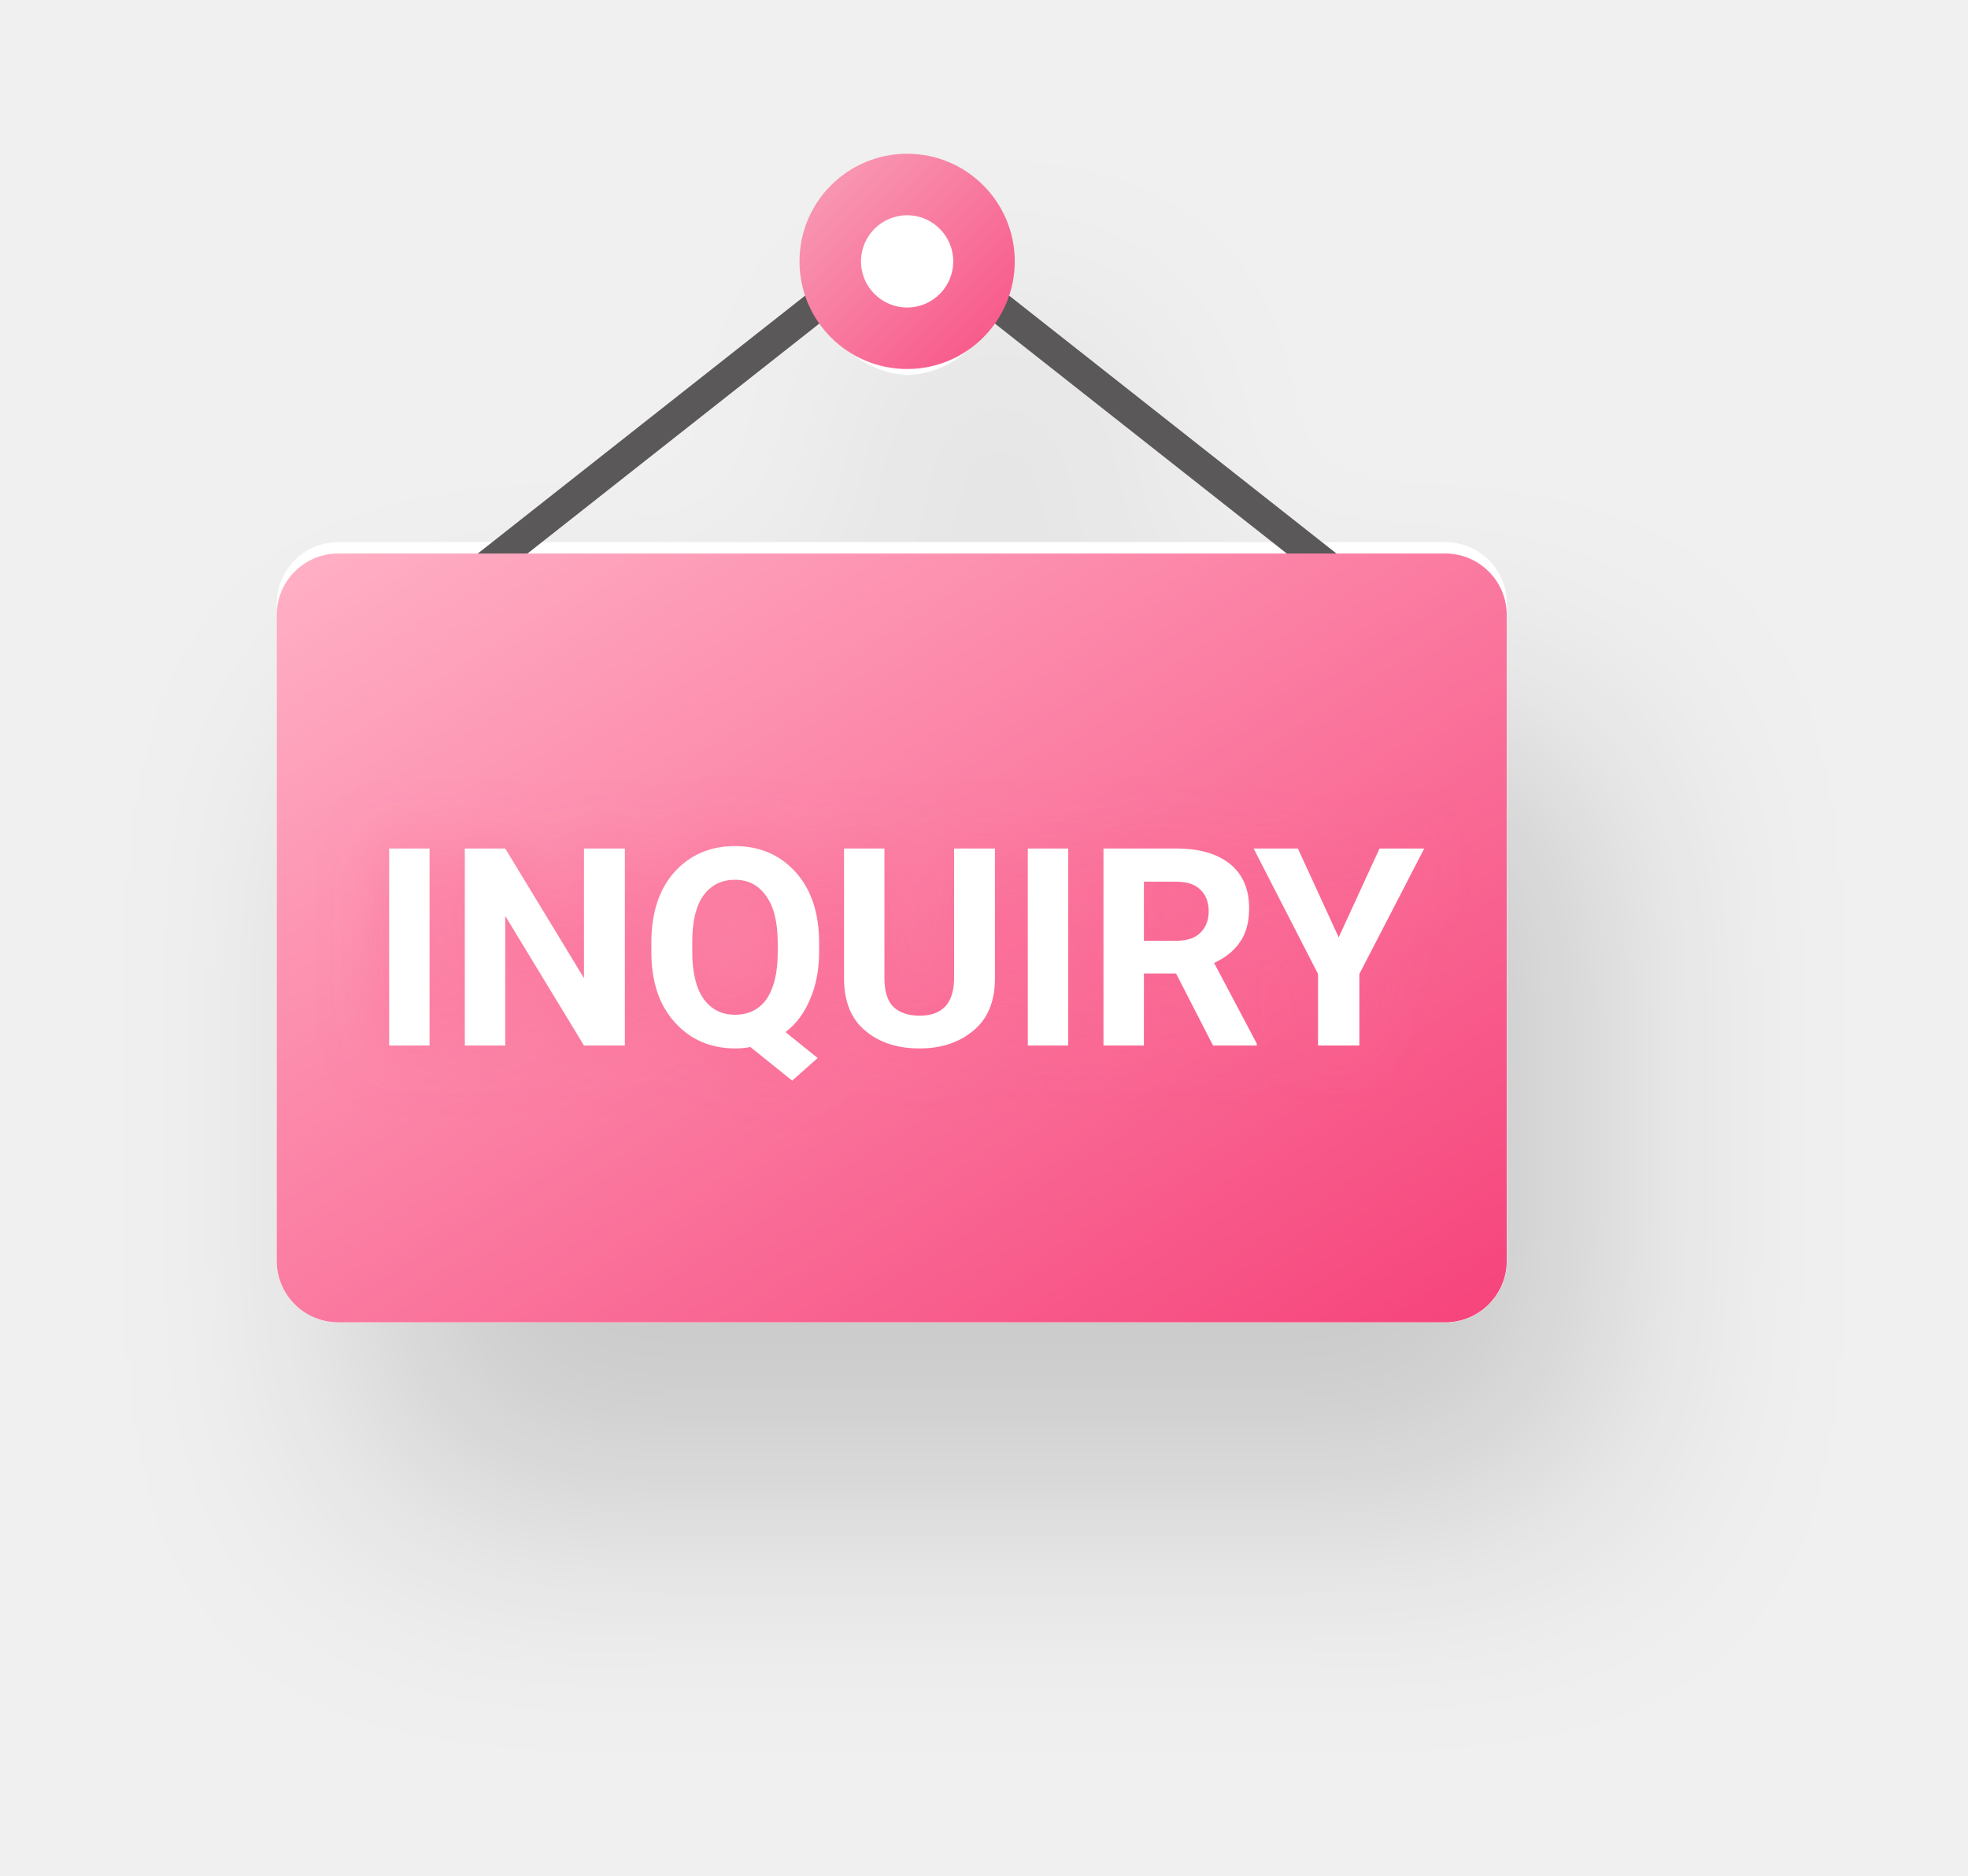
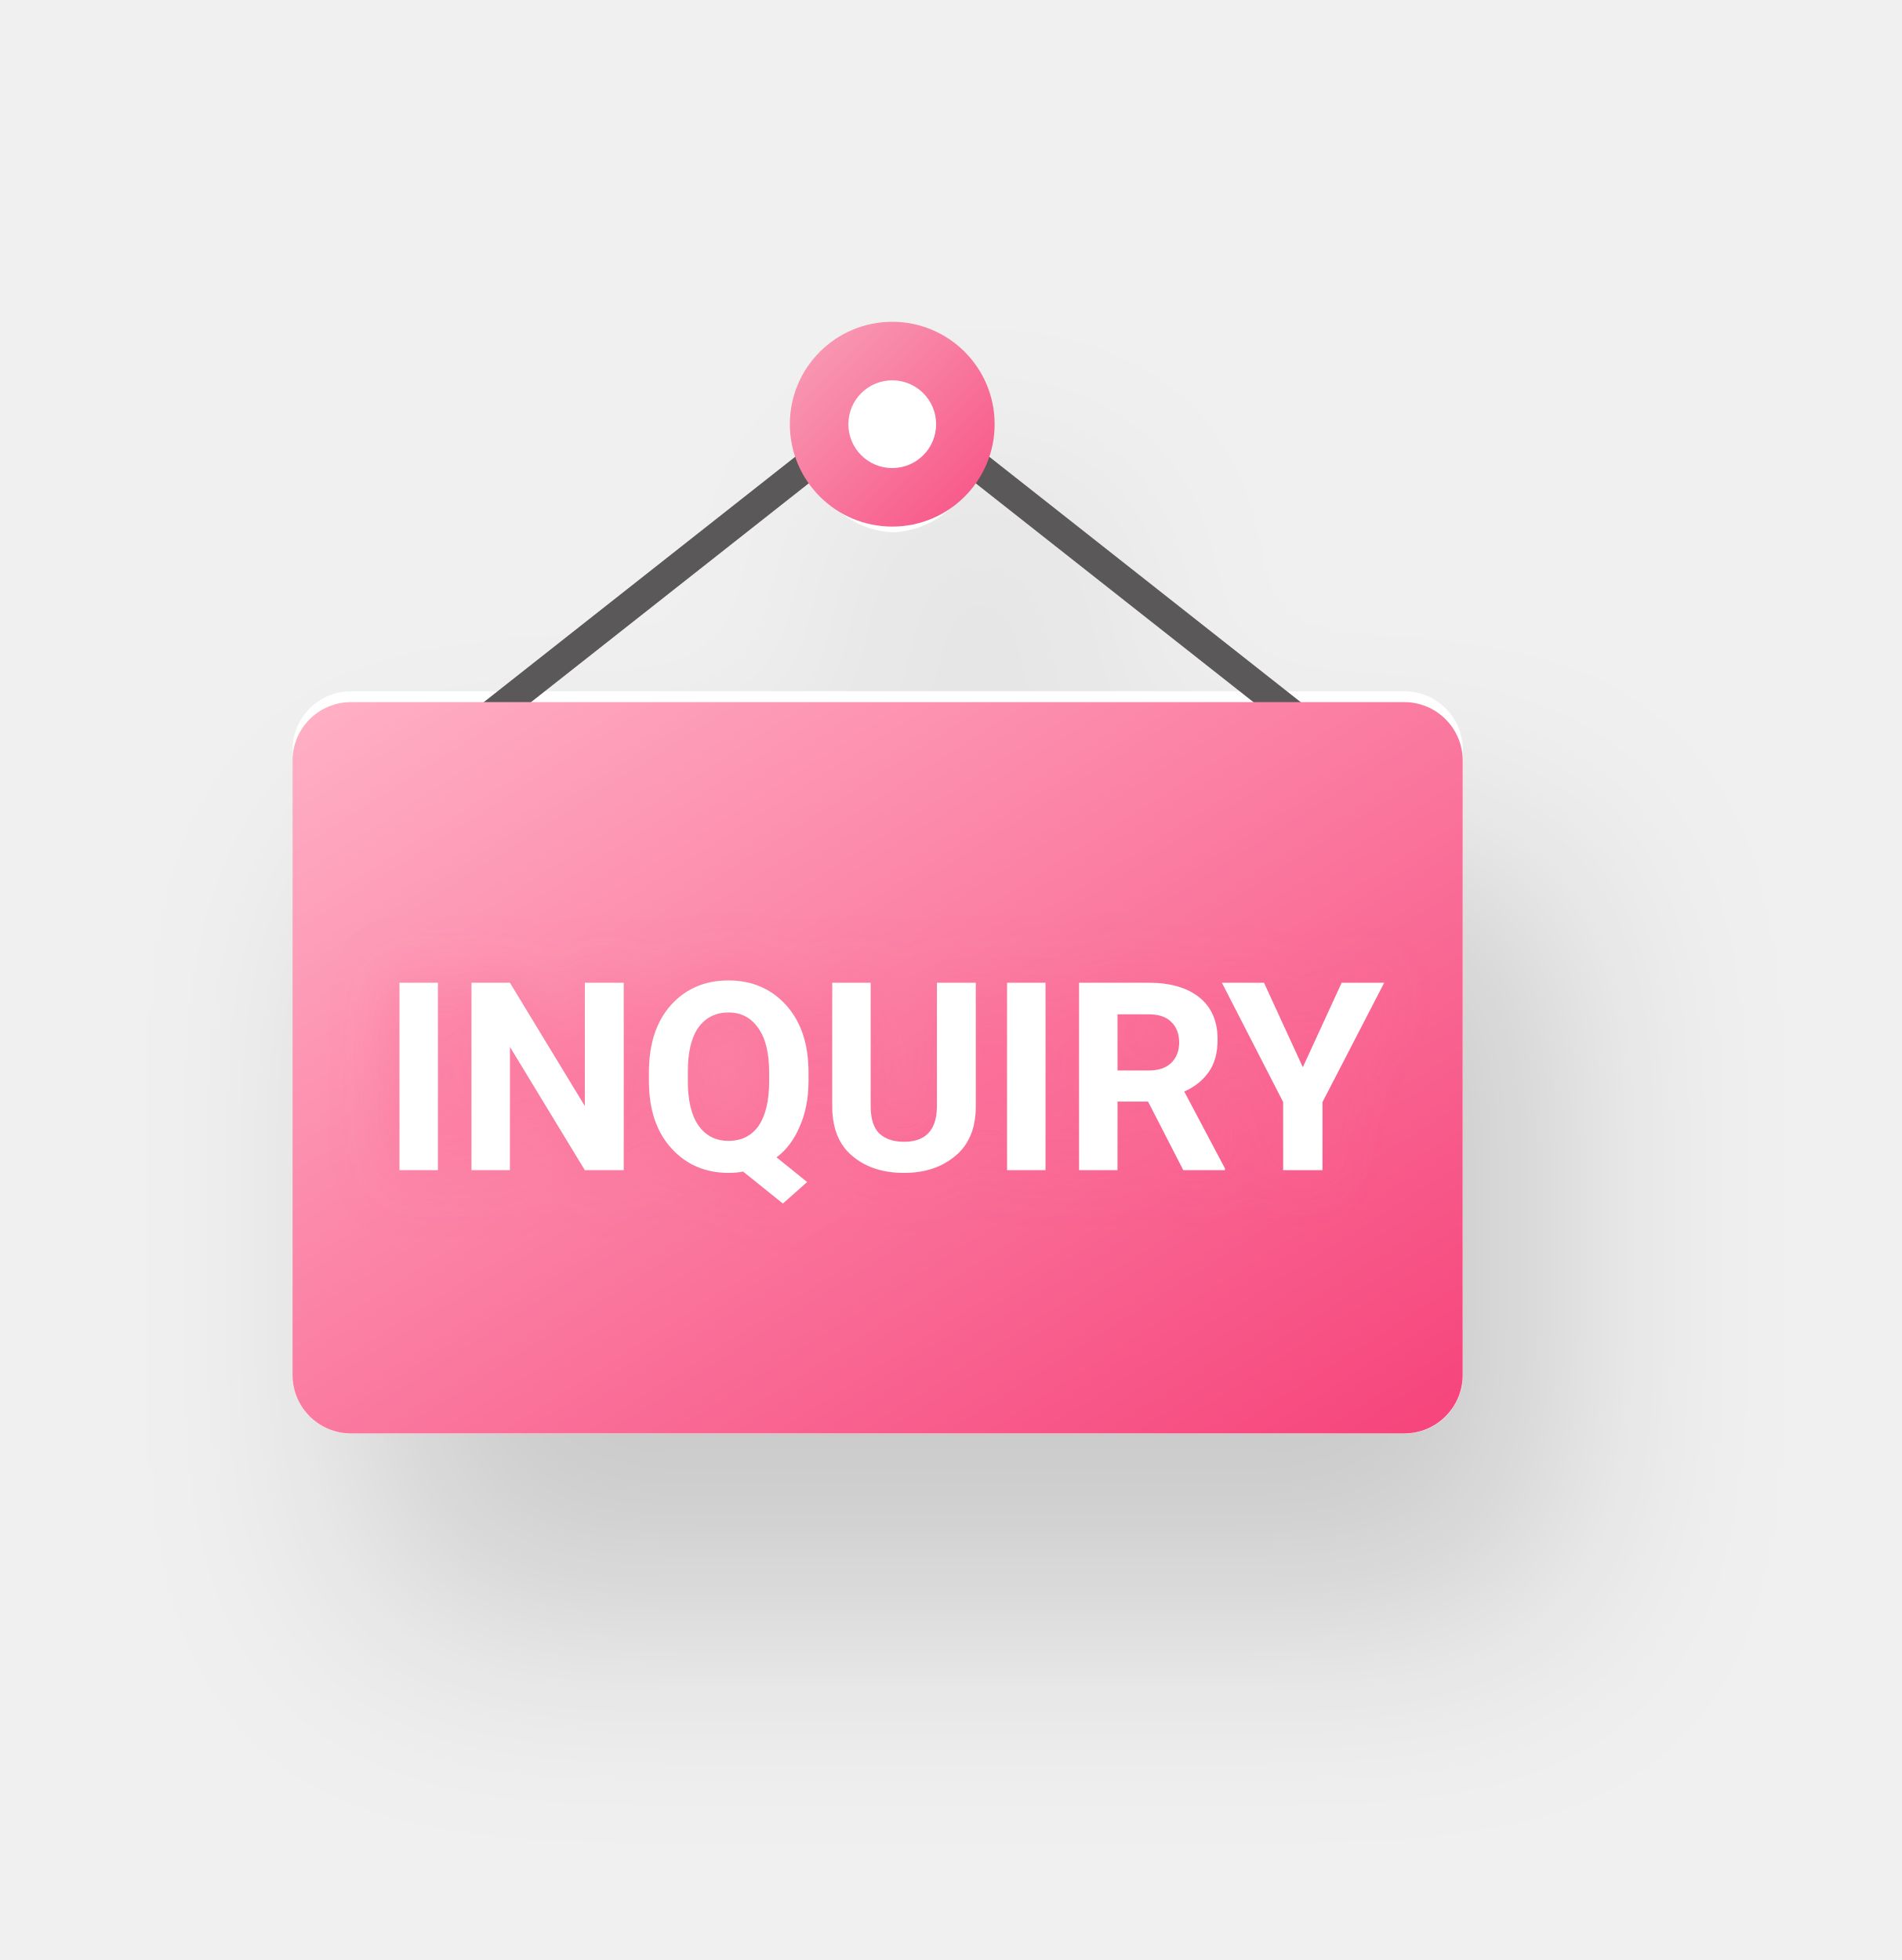
- <svg xmlns="http://www.w3.org/2000/svg" width="64" height="61" viewBox="0 0 64 61">
+ <svg xmlns="http://www.w3.org/2000/svg" width="65" height="67" viewBox="0 0 65 67">
  <defs>
-     <filter id="합치기_175" x="0" y="-0.001" width="64" height="61" filterUnits="userSpaceOnUse">
+     <filter id="Union_175" x="1" y="6" width="64" height="61" filterUnits="userSpaceOnUse">
      <feOffset dx="3" dy="6" input="SourceAlpha" />
      <feGaussianBlur stdDeviation="4" result="blur" />
      <feFlood flood-opacity="0.161" />
      <feComposite operator="in" in2="blur" />
      <feComposite in="SourceGraphic" />
    </filter>
    <linearGradient id="linear-gradient" x1="0.01" y1="0.021" x2="0.972" y2="0.97" gradientUnits="objectBoundingBox">
      <stop offset="0" stop-color="#ffafc4" />
      <stop offset="1" stop-color="#f6467d" />
    </linearGradient>
    <linearGradient id="linear-gradient-2" x1="1" y1="1" x2="0.036" y2="0.037" gradientUnits="objectBoundingBox">
      <stop offset="0" stop-color="#f85084" />
      <stop offset="1" stop-color="#f89eb7" />
    </linearGradient>
-     <filter id="inquiry" x="9" y="21.999" width="41" height="17" filterUnits="userSpaceOnUse">
+     <filter id="inquiry" x="10" y="28" width="41" height="17" filterUnits="userSpaceOnUse">
      <feOffset input="SourceAlpha" />
      <feGaussianBlur stdDeviation="1" result="blur-2" />
      <feFlood flood-color="#f96793" flood-opacity="0.557" />
      <feComposite operator="in" in2="blur-2" />
      <feComposite in="SourceGraphic" />
    </filter>
  </defs>
-   <g id="그룹_113111" data-name="그룹 113111" transform="translate(-678 -832.001)">
-     <g id="icon" transform="translate(18275 19923.523)">
-       <rect id="사각형_20394" data-name="사각형 20394" width="40" height="40" transform="translate(-17588 -19087.523)" fill="none" />
-       <g id="그룹_111995" data-name="그룹 111995" transform="translate(-17587.578 -19086.672)">
-         <g transform="matrix(1, 0, 0, 1, -9.42, -4.85)" filter="url(#합치기_175)">
-           <path id="합치기_175-2" data-name="합치기 175" d="M2,37a2,2,0,0,1-2-2V13.629a2,2,0,0,1,2-2H38a2,2,0,0,1,2,2V35a2,2,0,0,1-2,2ZM20.512,6.192a3.1,3.1,0,0,1,0-6.192h.029a3.1,3.1,0,0,1,0,6.192Z" transform="translate(9 6)" fill="#fff" />
+   <g id="Group_113208" data-name="Group 113208" transform="translate(-623 -765)">
+     <g id="Group_113111" data-name="Group 113111" transform="translate(-54 -61)">
+       <g id="icon" transform="translate(18275 19923.523)">
+         <rect id="Rectangle_20394" data-name="Rectangle 20394" width="40" height="40" transform="translate(-17588 -19087.523)" fill="none" />
+         <g id="Group_111995" data-name="Group 111995" transform="translate(-17587.578 -19086.672)">
+           <g transform="matrix(1, 0, 0, 1, -10.42, -10.85)" filter="url(#Union_175)">
+             <path id="Union_175-2" data-name="Union 175" d="M2,37a2,2,0,0,1-2-2V13.629a2,2,0,0,1,2-2H38a2,2,0,0,1,2,2V35a2,2,0,0,1-2,2ZM20.512,6.192a3.1,3.1,0,0,1,0-6.192h.029a3.1,3.1,0,0,1,0,6.192Z" transform="translate(10 12)" fill="#fff" />
+           </g>
+           <g id="Polygon_40" data-name="Polygon 40" transform="translate(3.578 2.149)" fill="none">
+             <path d="M16.5,0,33,13H0Z" stroke="none" />
+             <path d="M 16.5 1.273 L 2.885 12 L 30.115 12 L 16.5 1.273 M 16.5 0 L 33 13 L 0 13 L 16.5 0 Z" stroke="none" fill="#5a5858" />
+           </g>
+           <rect id="Rectangle_20397" data-name="Rectangle 20397" width="40" height="25" rx="2" transform="translate(-0.422 13.149)" fill="url(#linear-gradient)" />
+           <rect id="Rectangle_20398" data-name="Rectangle 20398" width="7" height="7" rx="3.5" transform="translate(16.578 0.149)" fill="url(#linear-gradient-2)" />
+           <rect id="Rectangle_20399" data-name="Rectangle 20399" width="3" height="3" rx="1.5" transform="translate(18.578 2.149)" fill="#fff" />
        </g>
-         <g id="다각형_40" data-name="다각형 40" transform="translate(3.578 2.149)" fill="none">
-           <path d="M16.5,0,33,13H0Z" stroke="none" />
-           <path d="M 16.5 1.273 L 2.885 12 L 30.115 12 L 16.5 1.273 M 16.5 0 L 33 13 L 0 13 L 16.5 0 Z" stroke="none" fill="#5a5858" />
-         </g>
-         <rect id="사각형_20397" data-name="사각형 20397" width="40" height="25" rx="2" transform="translate(-0.422 13.149)" fill="url(#linear-gradient)" />
-         <rect id="사각형_20398" data-name="사각형 20398" width="7" height="7" rx="3.5" transform="translate(16.578 0.149)" fill="url(#linear-gradient-2)" />
-         <rect id="사각형_20399" data-name="사각형 20399" width="3" height="3" rx="1.5" transform="translate(18.578 2.149)" fill="#fff" />
+       </g>
+       <g transform="matrix(1, 0, 0, 1, 677, 826)" filter="url(#inquiry)">
+         <text id="inquiry-2" data-name="inquiry" transform="translate(13 40)" fill="#fff" font-size="9" font-family="Roboto-Bold, Roboto" font-weight="700" letter-spacing="-0.01em">
+           <tspan x="0" y="0">INQUIRY</tspan>
+         </text>
      </g>
    </g>
-     <g transform="matrix(1, 0, 0, 1, 678, 832)" filter="url(#inquiry)">
-       <text id="inquiry-2" data-name="inquiry" transform="translate(12 34)" fill="#fff" font-size="9" font-family="Roboto-Bold, Roboto" font-weight="700" letter-spacing="-0.01em">
-         <tspan x="0" y="0">INQUIRY</tspan>
-       </text>
-     </g>
+     <rect id="Rectangle_20650" data-name="Rectangle 20650" width="60" height="60" transform="translate(623 765)" opacity="0" />
  </g>
</svg>
